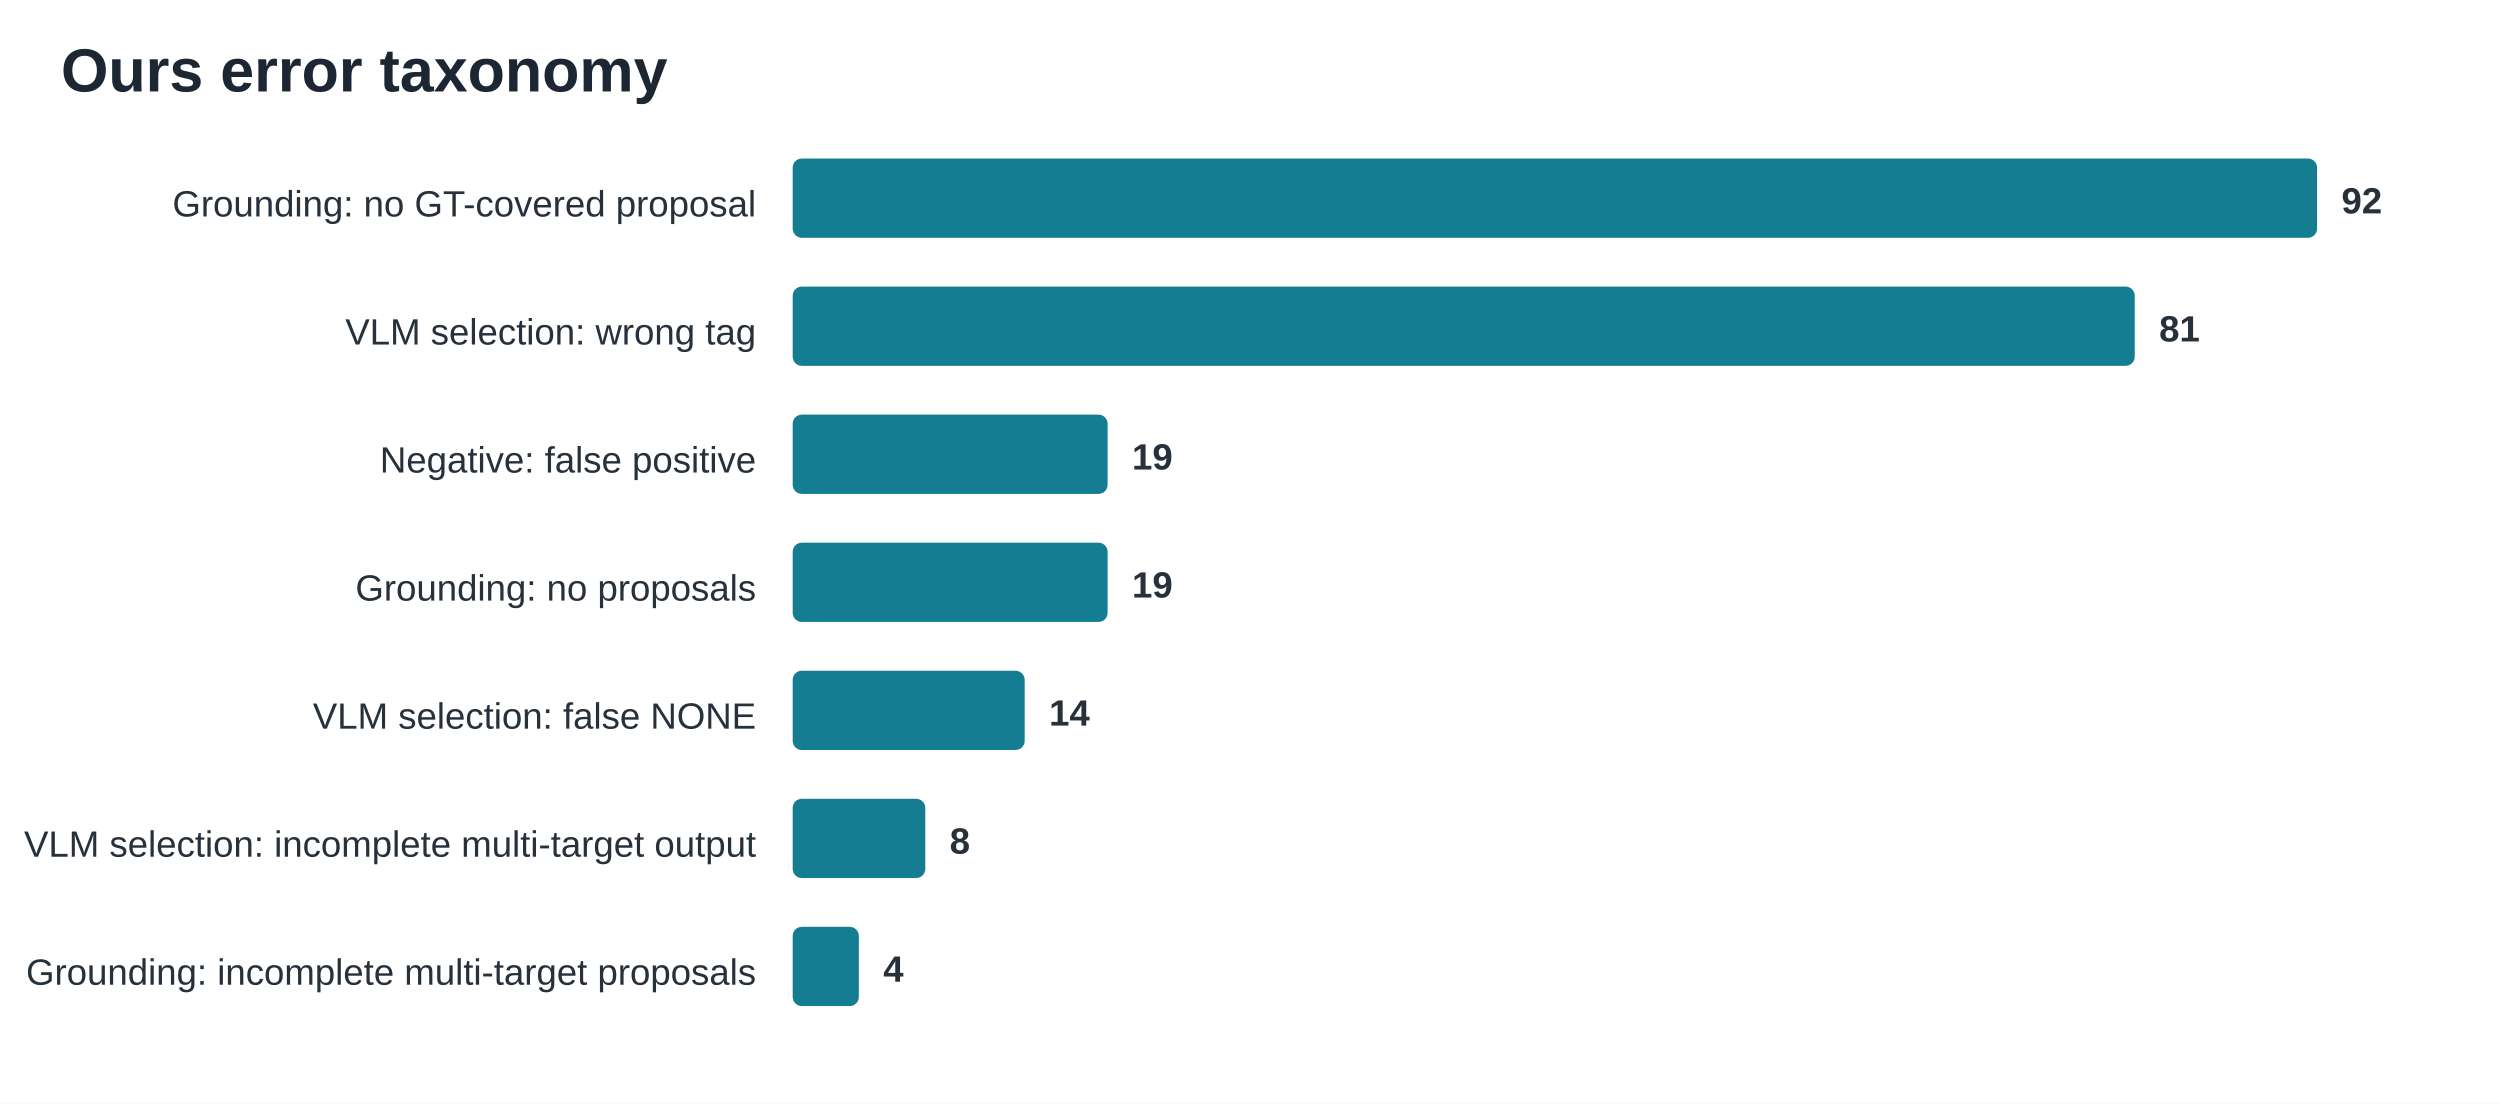
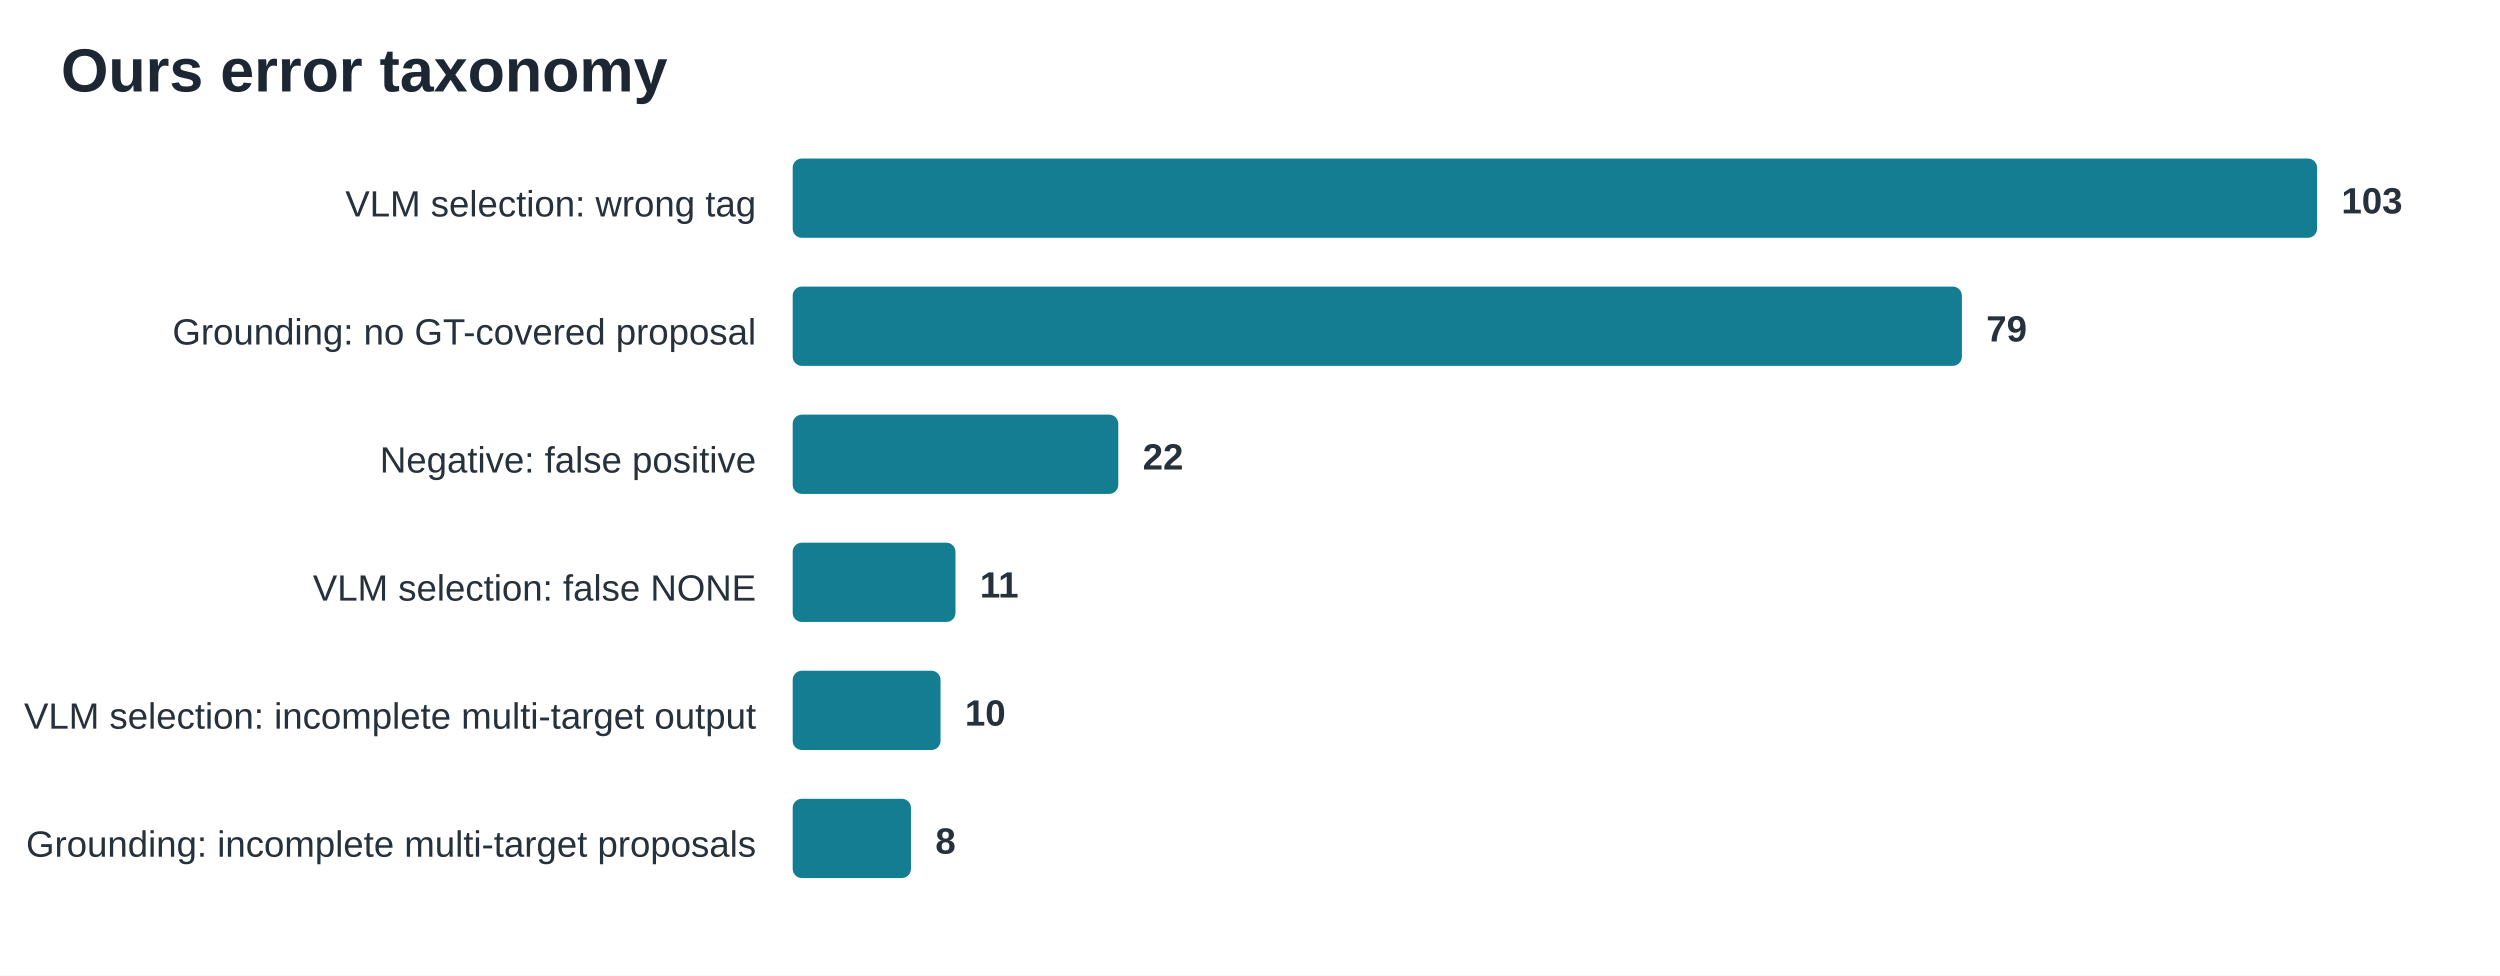
- <svg xmlns="http://www.w3.org/2000/svg" width="820" height="362" viewBox="0 0 820 362">
+ <svg xmlns="http://www.w3.org/2000/svg" width="820" height="320" viewBox="0 0 820 320">
  <rect width="100%" height="100%" fill="#ffffff" />
  <text x="20" y="30" font-family="Arial" font-size="20" font-weight="700" fill="#1d2733">Ours error taxonomy</text>
-   <text x="248" y="71" text-anchor="end" font-family="Arial" font-size="12" fill="#27313c">Grounding: no GT-covered proposal</text>
+   <text x="248" y="71" text-anchor="end" font-family="Arial" font-size="12" fill="#27313c">VLM selection: wrong tag</text>
  <rect x="260" y="52" width="500.0" height="26" rx="3" fill="#147d92" />
-   <text x="768.0" y="70" font-family="Arial" font-size="12" font-weight="700" fill="#27313c">92</text>
-   <text x="248" y="113" text-anchor="end" font-family="Arial" font-size="12" fill="#27313c">VLM selection: wrong tag</text>
-   <rect x="260" y="94" width="440.2" height="26" rx="3" fill="#147d92" />
-   <text x="708.2" y="112" font-family="Arial" font-size="12" font-weight="700" fill="#27313c">81</text>
+   <text x="768.0" y="70" font-family="Arial" font-size="12" font-weight="700" fill="#27313c">103</text>
+   <text x="248" y="113" text-anchor="end" font-family="Arial" font-size="12" fill="#27313c">Grounding: no GT-covered proposal</text>
+   <rect x="260" y="94" width="383.5" height="26" rx="3" fill="#147d92" />
+   <text x="651.5" y="112" font-family="Arial" font-size="12" font-weight="700" fill="#27313c">79</text>
  <text x="248" y="155" text-anchor="end" font-family="Arial" font-size="12" fill="#27313c">Negative: false positive</text>
-   <rect x="260" y="136" width="103.3" height="26" rx="3" fill="#147d92" />
-   <text x="371.3" y="154" font-family="Arial" font-size="12" font-weight="700" fill="#27313c">19</text>
-   <text x="248" y="197" text-anchor="end" font-family="Arial" font-size="12" fill="#27313c">Grounding: no proposals</text>
-   <rect x="260" y="178" width="103.3" height="26" rx="3" fill="#147d92" />
-   <text x="371.3" y="196" font-family="Arial" font-size="12" font-weight="700" fill="#27313c">19</text>
-   <text x="248" y="239" text-anchor="end" font-family="Arial" font-size="12" fill="#27313c">VLM selection: false NONE</text>
-   <rect x="260" y="220" width="76.1" height="26" rx="3" fill="#147d92" />
-   <text x="344.1" y="238" font-family="Arial" font-size="12" font-weight="700" fill="#27313c">14</text>
-   <text x="248" y="281" text-anchor="end" font-family="Arial" font-size="12" fill="#27313c">VLM selection: incomplete multi-target output</text>
-   <rect x="260" y="262" width="43.5" height="26" rx="3" fill="#147d92" />
-   <text x="311.5" y="280" font-family="Arial" font-size="12" font-weight="700" fill="#27313c">8</text>
-   <text x="248" y="323" text-anchor="end" font-family="Arial" font-size="12" fill="#27313c">Grounding: incomplete multi-target proposals</text>
-   <rect x="260" y="304" width="21.7" height="26" rx="3" fill="#147d92" />
-   <text x="289.7" y="322" font-family="Arial" font-size="12" font-weight="700" fill="#27313c">4</text>
+   <rect x="260" y="136" width="106.8" height="26" rx="3" fill="#147d92" />
+   <text x="374.8" y="154" font-family="Arial" font-size="12" font-weight="700" fill="#27313c">22</text>
+   <text x="248" y="197" text-anchor="end" font-family="Arial" font-size="12" fill="#27313c">VLM selection: false NONE</text>
+   <rect x="260" y="178" width="53.4" height="26" rx="3" fill="#147d92" />
+   <text x="321.4" y="196" font-family="Arial" font-size="12" font-weight="700" fill="#27313c">11</text>
+   <text x="248" y="239" text-anchor="end" font-family="Arial" font-size="12" fill="#27313c">VLM selection: incomplete multi-target output</text>
+   <rect x="260" y="220" width="48.5" height="26" rx="3" fill="#147d92" />
+   <text x="316.5" y="238" font-family="Arial" font-size="12" font-weight="700" fill="#27313c">10</text>
+   <text x="248" y="281" text-anchor="end" font-family="Arial" font-size="12" fill="#27313c">Grounding: incomplete multi-target proposals</text>
+   <rect x="260" y="262" width="38.8" height="26" rx="3" fill="#147d92" />
+   <text x="306.8" y="280" font-family="Arial" font-size="12" font-weight="700" fill="#27313c">8</text>
</svg>
